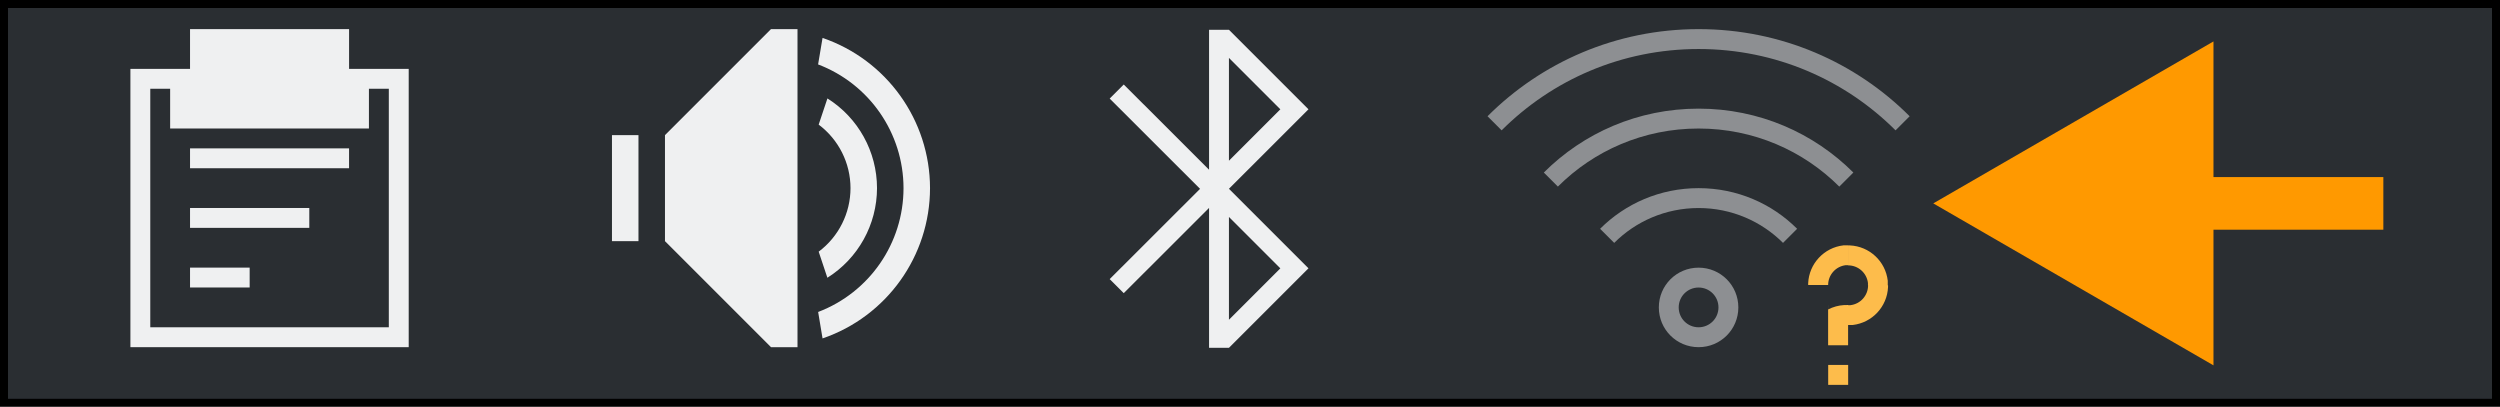
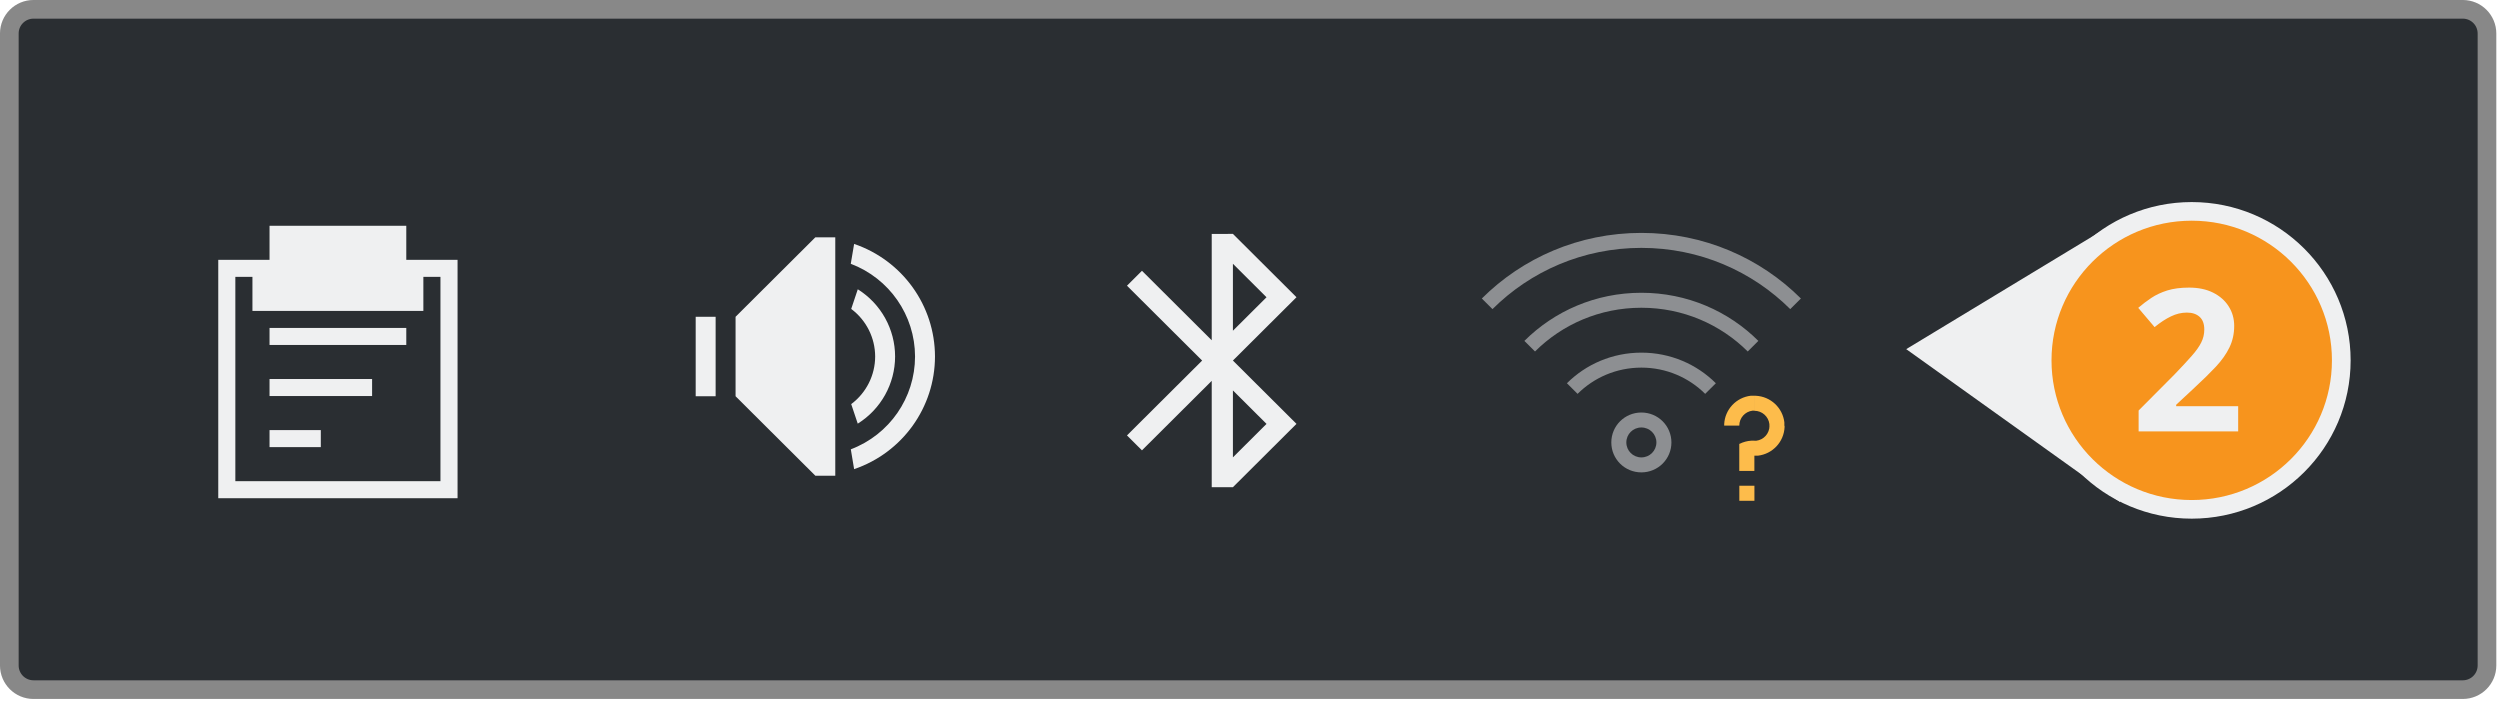
- <svg xmlns="http://www.w3.org/2000/svg" width="60mm" height="9.763mm" version="1.1" viewBox="0 0 60 9.763">
+ <svg xmlns="http://www.w3.org/2000/svg" width="132.487mm" height="37.237mm" version="1.1" viewBox="0 0 132.487 37.237">
  <defs>
-     <marker id="marker11488" overflow="visible" markerHeight="6.155" markerWidth="5.324" orient="auto-start-reverse" preserveAspectRatio="xMidYMid" viewBox="0 0 5.324 6.155">
-       <path transform="scale(.5)" d="m5.77 0-8.65 5v-10z" fill="context-stroke" fill-rule="evenodd" stroke="context-stroke" stroke-width="1pt" />
-     </marker>
+     <linearGradient id="a" x1="229.141" x2="229.141" y1="113.979" y2="297.169" gradientTransform="matrix(.2563009 0 0 .1333012 -15.99327 -6.529225)" gradientUnits="userSpaceOnUse">
+       <stop stop-color="#2a2e32" offset="0" />
+       <stop stop-color="#2a2e32" offset="1" />
+     </linearGradient>
  </defs>
-   <rect x=".096" y=".096" width="59.808" height="9.571" fill="#2a2e32" stroke="#000" stroke-width=".192" />
-   <g transform="matrix(.47708 0 0 .47708 23.77 -492.28)">
-     <g transform="translate(0,39.5)">
-       <path class="ColorScheme-Text" d="m10.999 993.86v7.039l-3.294-3.293-0.002 2e-3c-0.356-0.356-0.996-0.996-0.996-0.996l-0.707 0.707 4.546 4.541-4.546 4.541 0.707 0.707s0.641-0.64 0.996-0.996h0.002l3.294-3.293v7.039h1l4.001-4-4.001-4 4.001-4-4.001-4h-1zm1 1.414 2.586 2.586-2.586 2.586zm0 8 2.586 2.586-2.586 2.586z" color="#eff0f1" fill="currentColor" />
+   <path class="ColorScheme-Text" d="m39.52 12.524v1.617h-2.434v11.317h11.36v-11.317h-2.434v-1.617zm-1.623 2.425h0.811v1.617h8.115v-1.617h0.811v9.7h-9.738zm1.623 2.425v0.808h6.492v-0.808zm0 2.425v0.808h4.869v-0.808zm0 2.425v0.808h2.434v-0.808z" color="#eff0f1" fill="currentColor" stroke-width=".264" />
+   <rect x=".494" y=".494" width="131.303" height="36.053" ry="1.281" fill="url(#a)" stroke="#888" stroke-width=".989" />
+   <g class="ColorScheme-Text" transform="matrix(1.056786,0,0,1.052719,34.75425,10.47171)" color="#eff0f1" fill="currentColor">
+     <path d="m8 2-4 4v4l4 4h1v-12z" />
+     <path d="m2 6v4h1v-4z" />
+     <path d="M 10.129,4.615 9.799,5.604 A 3,3 0 0 1 11,8 3,3 0 0 1 9.799,10.396 l 0.328,0.984 A 4,4 0 0 0 12,8 4,4 0 0 0 10.129,4.615 Z" />
+     <path d="m9.945 2.332-0.168 1a5 5 0 0 1 3.223 4.668 5 5 0 0 1-3.221 4.672l0.166 0.998a6 6 0 0 0 4.055-5.67 6 6 0 0 0-4.055-5.668z" />
+   </g>
+   <path class="ColorScheme-Text" d="m64.215 12.397v5.636l-3.697-3.683-0.794 0.791 3.983 3.967-3.983 3.967 0.794 0.791 3.697-3.683v5.636h1.123l3.369-3.356-3.369-3.356 3.369-3.356-3.369-3.356zm1.123 1.582 1.781 1.774-1.781 1.774zm0 6.711 1.781 1.774-1.781 1.774z" color="#eff0f1" fill="currentColor" stroke-width=".264" />
+   <g transform="matrix(.2641965 0 0 .2631798 78.29888 .09825018)">
+     <path d="M 129.055,43.763 128.892,100.724 86,69.932 Z" fill="#eff0f1" />
+     <g transform="translate(6,100)" stroke-width="3.75">
+       <circle cx="137.268" cy="-27.809" r="30" fill="#f7941d" stroke="#eff0f1" />
+       <text x="125.023" y="-13.509" fill="#eff0f1" font-family="Nunito" font-size="40px" font-weight="bold" style="font-variant-caps:normal;font-variant-east-asian:normal;font-variant-ligatures:normal;font-variant-numeric:normal;line-height:1.25" xml:space="preserve">
+         <tspan x="125.023" y="-13.509" fill="#eff0f1" font-family="Nunito" font-size="40px" font-weight="bold" stroke-width="3.75" style="font-variant-caps:normal;font-variant-east-asian:normal;font-variant-ligatures:normal;font-variant-numeric:normal">2</tspan>
+       </text>
    </g>
  </g>
-   <g class="ColorScheme-Text" transform="matrix(.63611 0 0 .63611 13.415 -.57343)" color="#eff0f1" fill="currentColor">
-     <path d="m8 2-4 4v4l4 4h1v-12z" />
-     <path d="m2 6v4h1v-4z" />
-     <path d="m10.129 4.615-0.33 0.988a3 3 0 0 1 1.201 2.397 3 3 0 0 1-1.201 2.397l0.328 0.984a4 4 0 0 0 1.873-3.381 4 4 0 0 0-1.871-3.385z" />
-     <path d="m9.945 2.332-0.168 1a5 5 0 0 1 3.223 4.668 5 5 0 0 1-3.221 4.672l0.166 0.998a6 6 0 0 0 4.055-5.67 6 6 0 0 0-4.055-5.668z" />
-   </g>
-   <g transform="matrix(.50888 0 0 .50888 .047047 .047047)">
+   <g transform="matrix(.8493677 0 0 .8460992 19.0201 11.25854)">
    <path d="m86.85 11.479a1.884 1.884 0 0 0-1.665 1.786 1.884 1.884 0 0 0 0 0.085h0.942a0.942 0.942 0 0 1 0.832-0.936h0.109v-0.935h-0.217zm0.219 2e-3v0.942a0.942 0.942 0 0 1 0.936 0.832v0.109h6e-3a0.942 0.942 0 0 1-0.832 0.936l-0.109-3e-5v-7e-3a1.884 1.884 0 0 0-0.188 2e-3 1.884 1.884 0 0 0-0.754 0.206v-0.195h-2e-3v1.884h0.942v-0.955h0.219a1.884 1.884 0 0 0 1.665-1.786 1.884 1.884 0 0 0 0-0.085h-0.013v-0.217a1.884 1.884 0 0 0-1.786-1.665 1.884 1.884 0 0 0-0.085 0zm-0.94 5.637v0.942h0.942v-0.942z" fill="#fdbc4b" />
    <path class="ColorScheme-Text" d="m80.017 1.281c-3.895 0-7.412 1.567-9.954 4.109l0.665 0.665c2.372-2.372 5.653-3.836 9.289-3.836 3.636 0 6.917 1.464 9.289 3.836l0.665-0.665c-2.542-2.542-6.058-4.109-9.954-4.109zm0 3.75c-2.857 0-5.435 1.15-7.299 3.014l0.663 0.663c1.694-1.694 4.039-2.739 6.636-2.739s4.941 1.045 6.636 2.739l0.663-0.663c-1.864-1.864-4.442-3.014-7.299-3.014zm0 3.75c-1.818 0-3.459 0.731-4.645 1.917l0.665 0.665c1.017-1.017 2.423-1.644 3.981-1.644s2.964 0.628 3.981 1.644l0.665-0.665c-1.186-1.186-2.828-1.917-4.645-1.917zm0 3.75c-1.039 0-1.875 0.836-1.875 1.875 0 1.039 0.836 1.875 1.875 1.875 1.039 0 1.875-0.836 1.875-1.875 0-1.039-0.836-1.875-1.875-1.875zm0 0.937c0.519 0 0.938 0.418 0.938 0.937 0 0.519-0.418 0.938-0.938 0.938s-0.938-0.418-0.938-0.938c0-0.519 0.418-0.937 0.938-0.937z" color="#eff0f1" fill="currentColor" opacity=".5" />
-     <path class="ColorScheme-Text" d="m8.87 1.281v1.875h-2.812v13.125h13.125v-13.125h-2.812v-1.875zm-1.875 2.812h0.937v1.875h9.375v-1.875h0.938v11.25h-11.25zm1.875 2.812v0.937h7.5v-0.937zm0 2.812v0.937h5.625v-0.937zm0 2.812v0.937h2.812v-0.937z" color="#eff0f1" fill="currentColor" />
-     <path d="m99.899 9.5h12.413" fill="#f60" marker-start="url(#marker11488)" stroke="#f90" stroke-width="2.482" />
  </g>
+   <path class="ColorScheme-Text" d="m14.284 11.965v1.805h-2.717v12.633h12.681v-12.633h-2.717v-1.805zm-1.812 2.707h0.906v1.805h9.058v-1.805h0.906v10.828h-10.87zm1.812 2.707v0.902h7.247v-0.902zm0 2.707v0.902h5.435v-0.902zm0 2.707v0.902h2.717v-0.902z" color="#eff0f1" fill="currentColor" stroke-width=".964" />
</svg>
